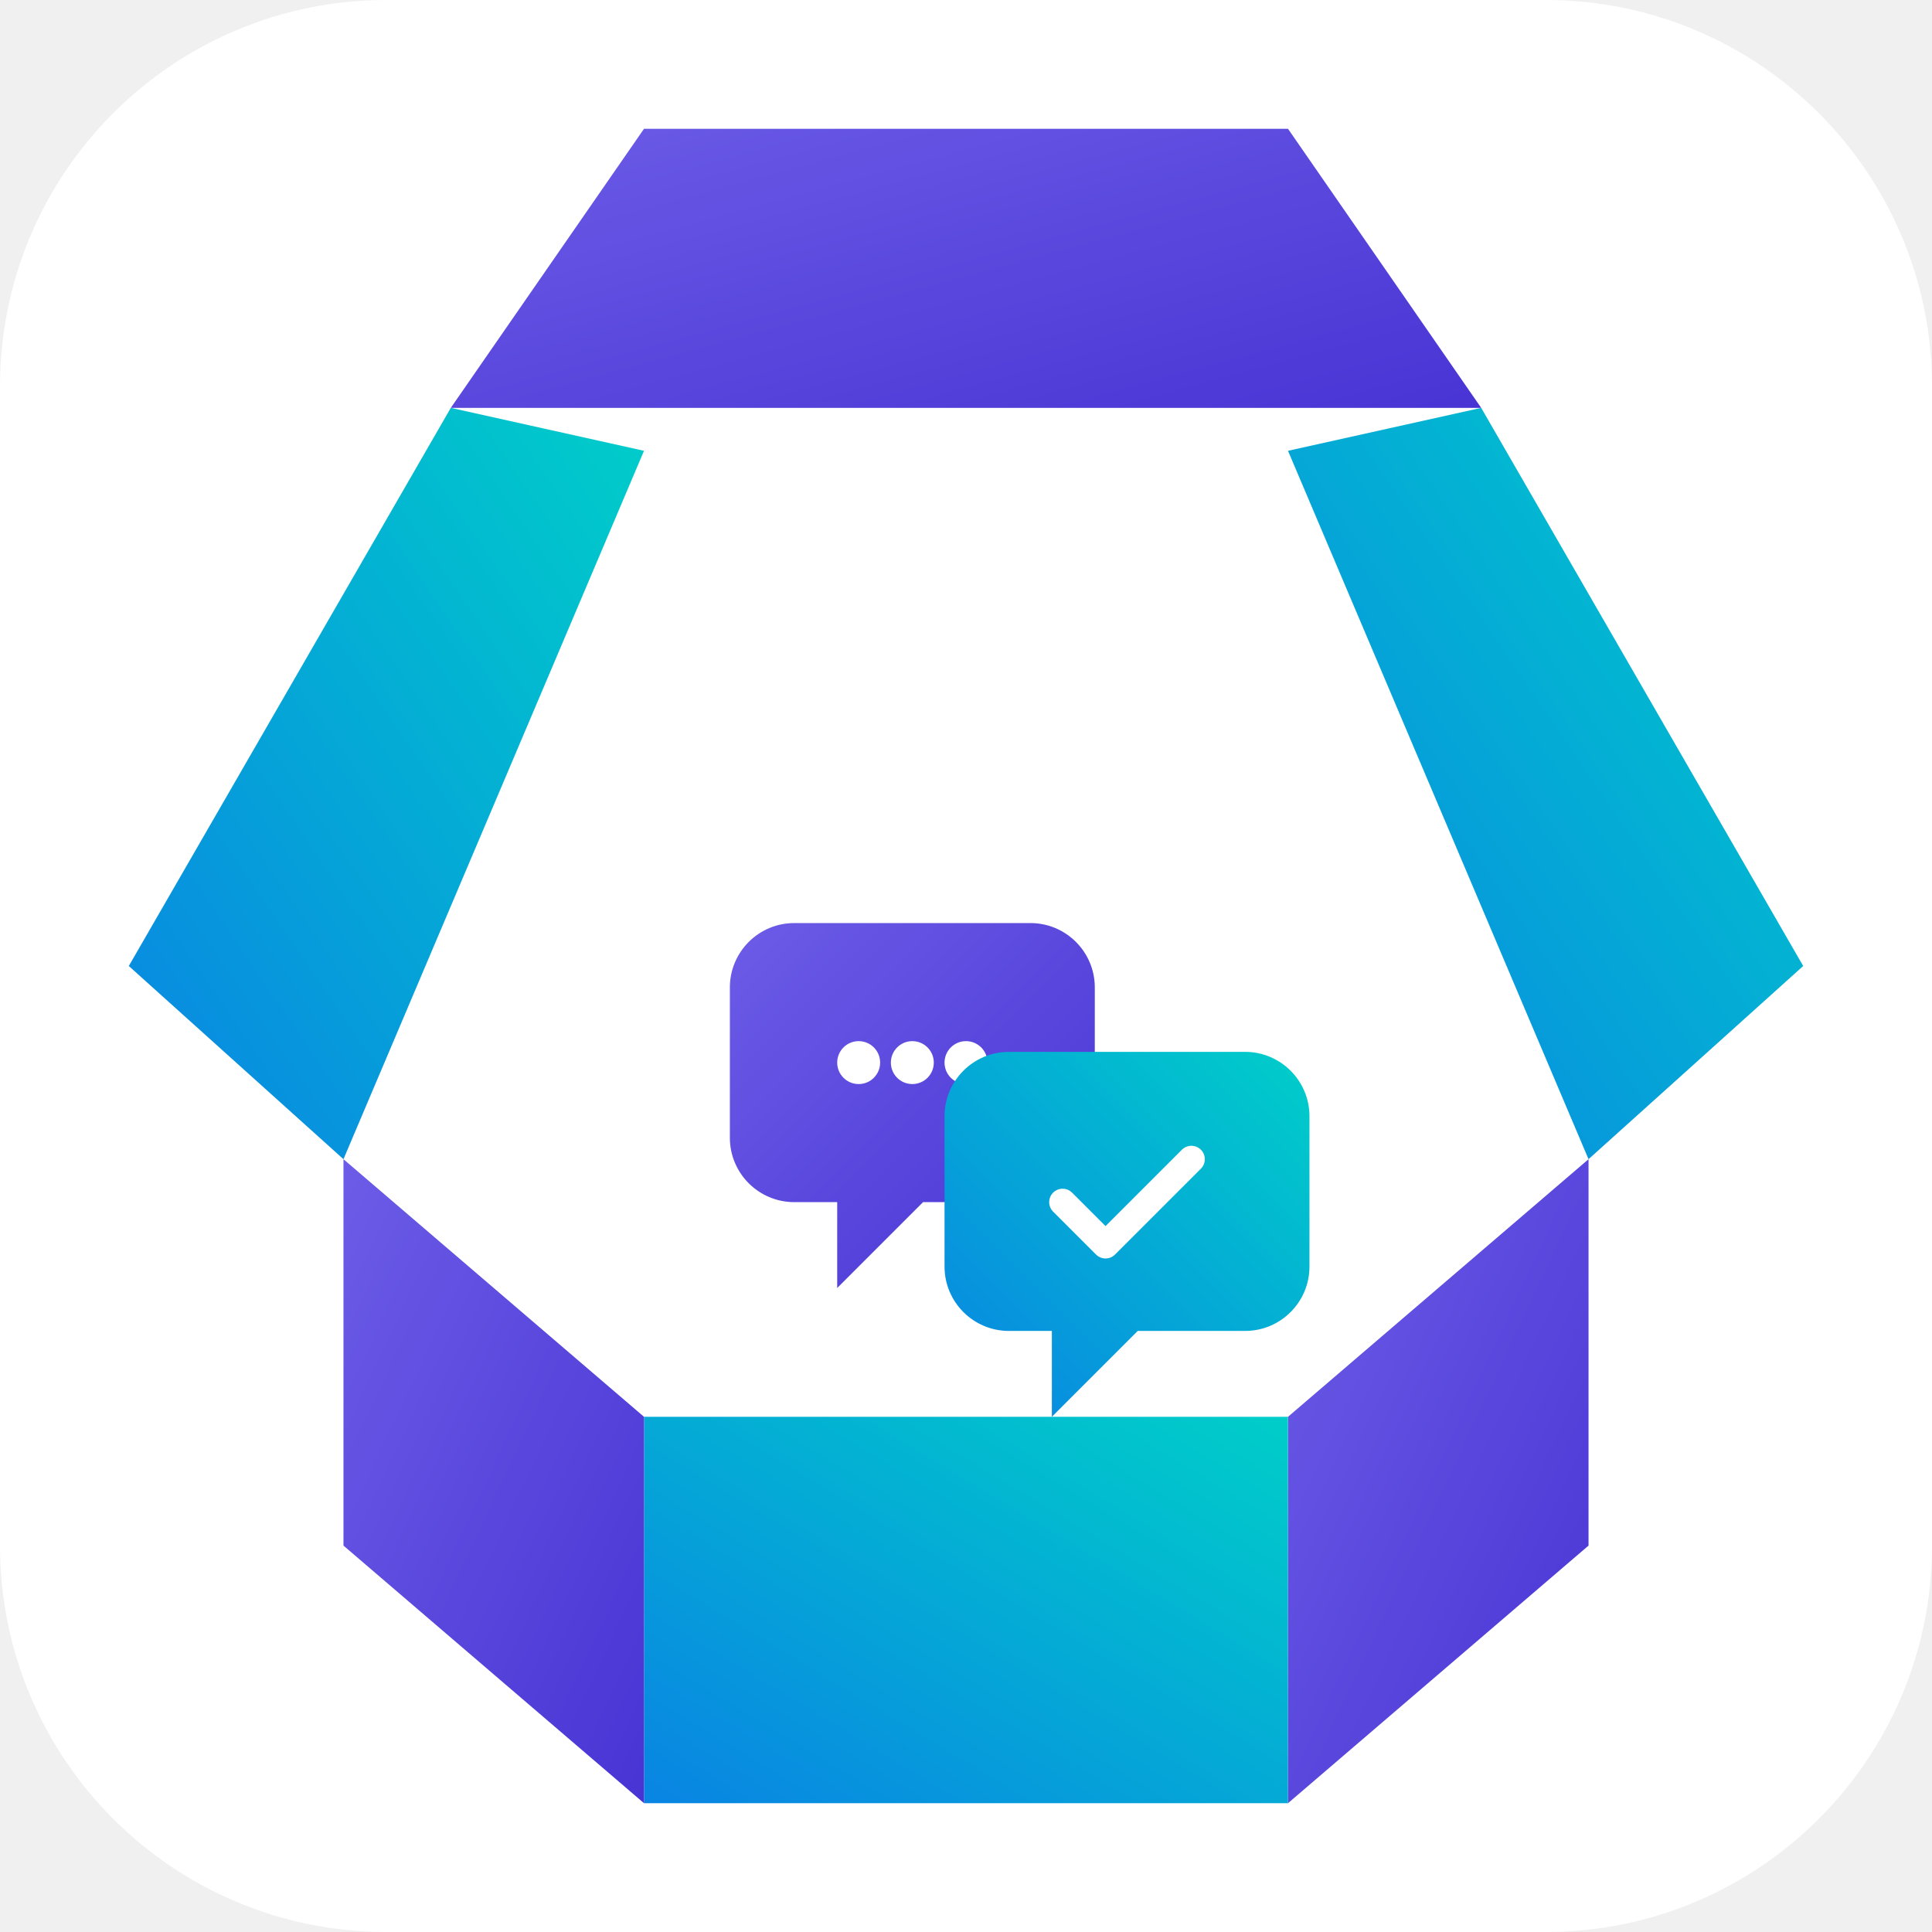
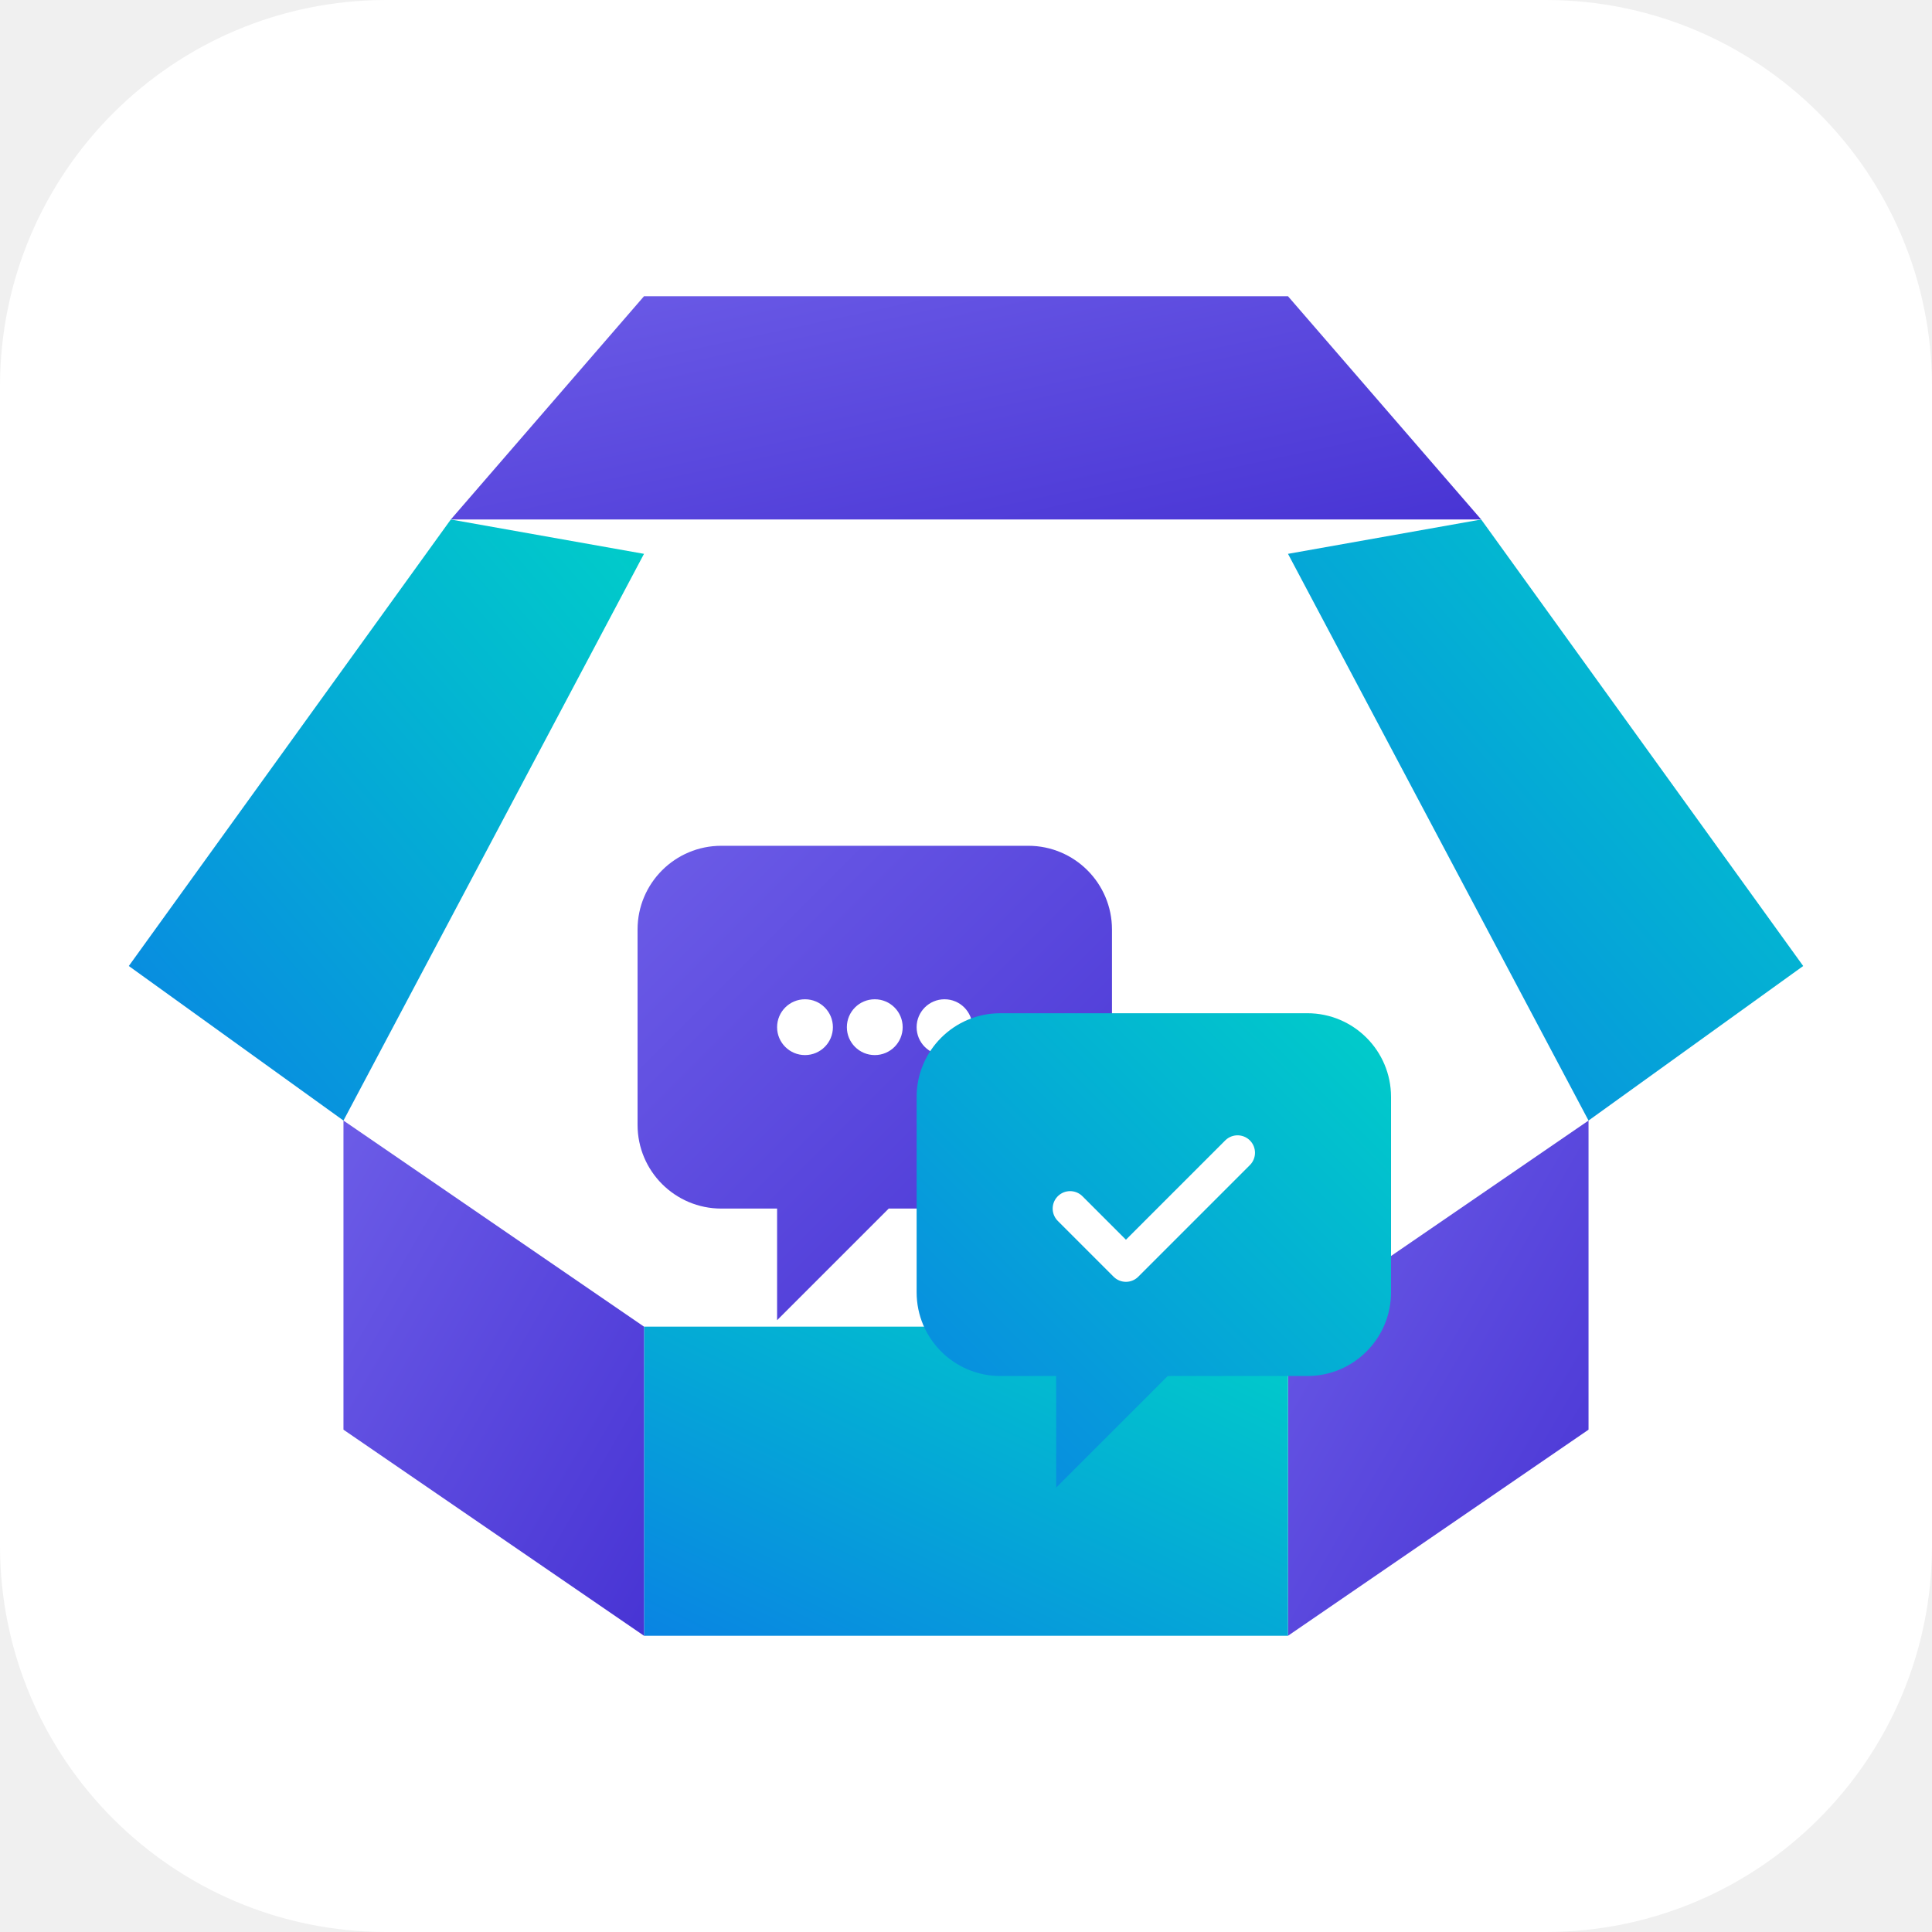
<svg xmlns="http://www.w3.org/2000/svg" viewBox="0 0 180 180" width="180" height="180">
  <defs>
    <linearGradient id="gradA" x1="0%" y1="0%" x2="100%" y2="100%">
      <stop offset="0%" stop-color="#6C5CE7" />
      <stop offset="100%" stop-color="#4834D4" />
    </linearGradient>
    <linearGradient id="gradB" x1="100%" y1="0%" x2="0%" y2="100%">
      <stop offset="0%" stop-color="#00CEC9" />
      <stop offset="100%" stop-color="#0984E3" />
    </linearGradient>
  </defs>
  <rect width="180" height="180" rx="36" fill="#fff" />
  <g transform="translate(90, 90)">
-     <polygon points="-30,-78 30,-78 48,-52 -48,-52" fill="url(#gradA)" />
-     <polygon points="48,-52 78,0 58,18 30,-48" fill="url(#gradB)" />
-     <polygon points="58,18 58,54 30,78 30,42" fill="url(#gradA)" />
-     <polygon points="30,42 30,78 -30,78 -30,42" fill="url(#gradB)" />
-     <polygon points="-30,42 -30,78 -58,54 -58,18" fill="url(#gradA)" />
-     <polygon points="-58,18 -78,0 -48,-52 -30,-48" fill="url(#gradB)" />
-     <g transform="translate(-16, -4)">
-       <path d="M0,0 h22 a6,6 0 0 1 6,6 v14 a6,6 0 0 1 -6,6 h-10 l-8,8 v-8 h-4 a6,6 0 0 1 -6,-6 v-14 a6,6 0 0 1 6,-6 z" fill="url(#gradA)" />
-       <circle cx="6" cy="13" r="2" fill="#fff" />
-       <circle cx="11" cy="13" r="2" fill="#fff" />
-       <circle cx="16" cy="13" r="2" fill="#fff" />
+     <g transform="scale(1, 0.8)">
+       <polygon points="-30,-78 30,-78 48,-52 -48,-52" fill="url(#gradA)" />
+       <polygon points="48,-52 78,0 58,18 30,-48" fill="url(#gradB)" />
+       <polygon points="58,18 58,54 30,78 30,42" fill="url(#gradA)" />
+       <polygon points="30,42 30,78 -30,78 -30,42" fill="url(#gradB)" />
+       <polygon points="-30,42 -30,78 -58,54 -58,18" fill="url(#gradA)" />
+       <polygon points="-58,18 -78,0 -48,-52 -30,-48" fill="url(#gradB)" />
    </g>
-     <g transform="translate(4, 8)">
-       <path d="M0,0 h22 a6,6 0 0 1 6,6 v14 a6,6 0 0 1 -6,6 h-10 l-8,8 v-8 h-4 a6,6 0 0 1 -6,-6 v-14 a6,6 0 0 1 6,-6 z" fill="url(#gradB)" />
-       <path d="M5,14 l4,4 l8,-8" fill="none" stroke="#fff" stroke-width="2.5" stroke-linecap="round" stroke-linejoin="round" />
+     <g transform="translate(-2, -6) scale(1.3)">
+       <g transform="translate(-16, -4)">
+         <path d="M0,0 h22 a6,6 0 0 1 6,6 v14 a6,6 0 0 1 -6,6 h-10 l-8,8 v-8 h-4 a6,6 0 0 1 -6,-6 v-14 a6,6 0 0 1 6,-6 z" fill="url(#gradA)" />
+         <circle cx="6" cy="13" r="2" fill="#fff" />
+         <circle cx="11" cy="13" r="2" fill="#fff" />
+         <circle cx="16" cy="13" r="2" fill="#fff" />
+       </g>
+       <g transform="translate(4, 8)">
+         <path d="M0,0 h22 a6,6 0 0 1 6,6 v14 a6,6 0 0 1 -6,6 h-10 l-8,8 v-8 h-4 a6,6 0 0 1 -6,-6 v-14 a6,6 0 0 1 6,-6 z" fill="url(#gradB)" />
+         <path d="M5,14 l4,4 l8,-8" fill="none" stroke="#fff" stroke-width="2.5" stroke-linecap="round" stroke-linejoin="round" />
+       </g>
    </g>
  </g>
</svg>
